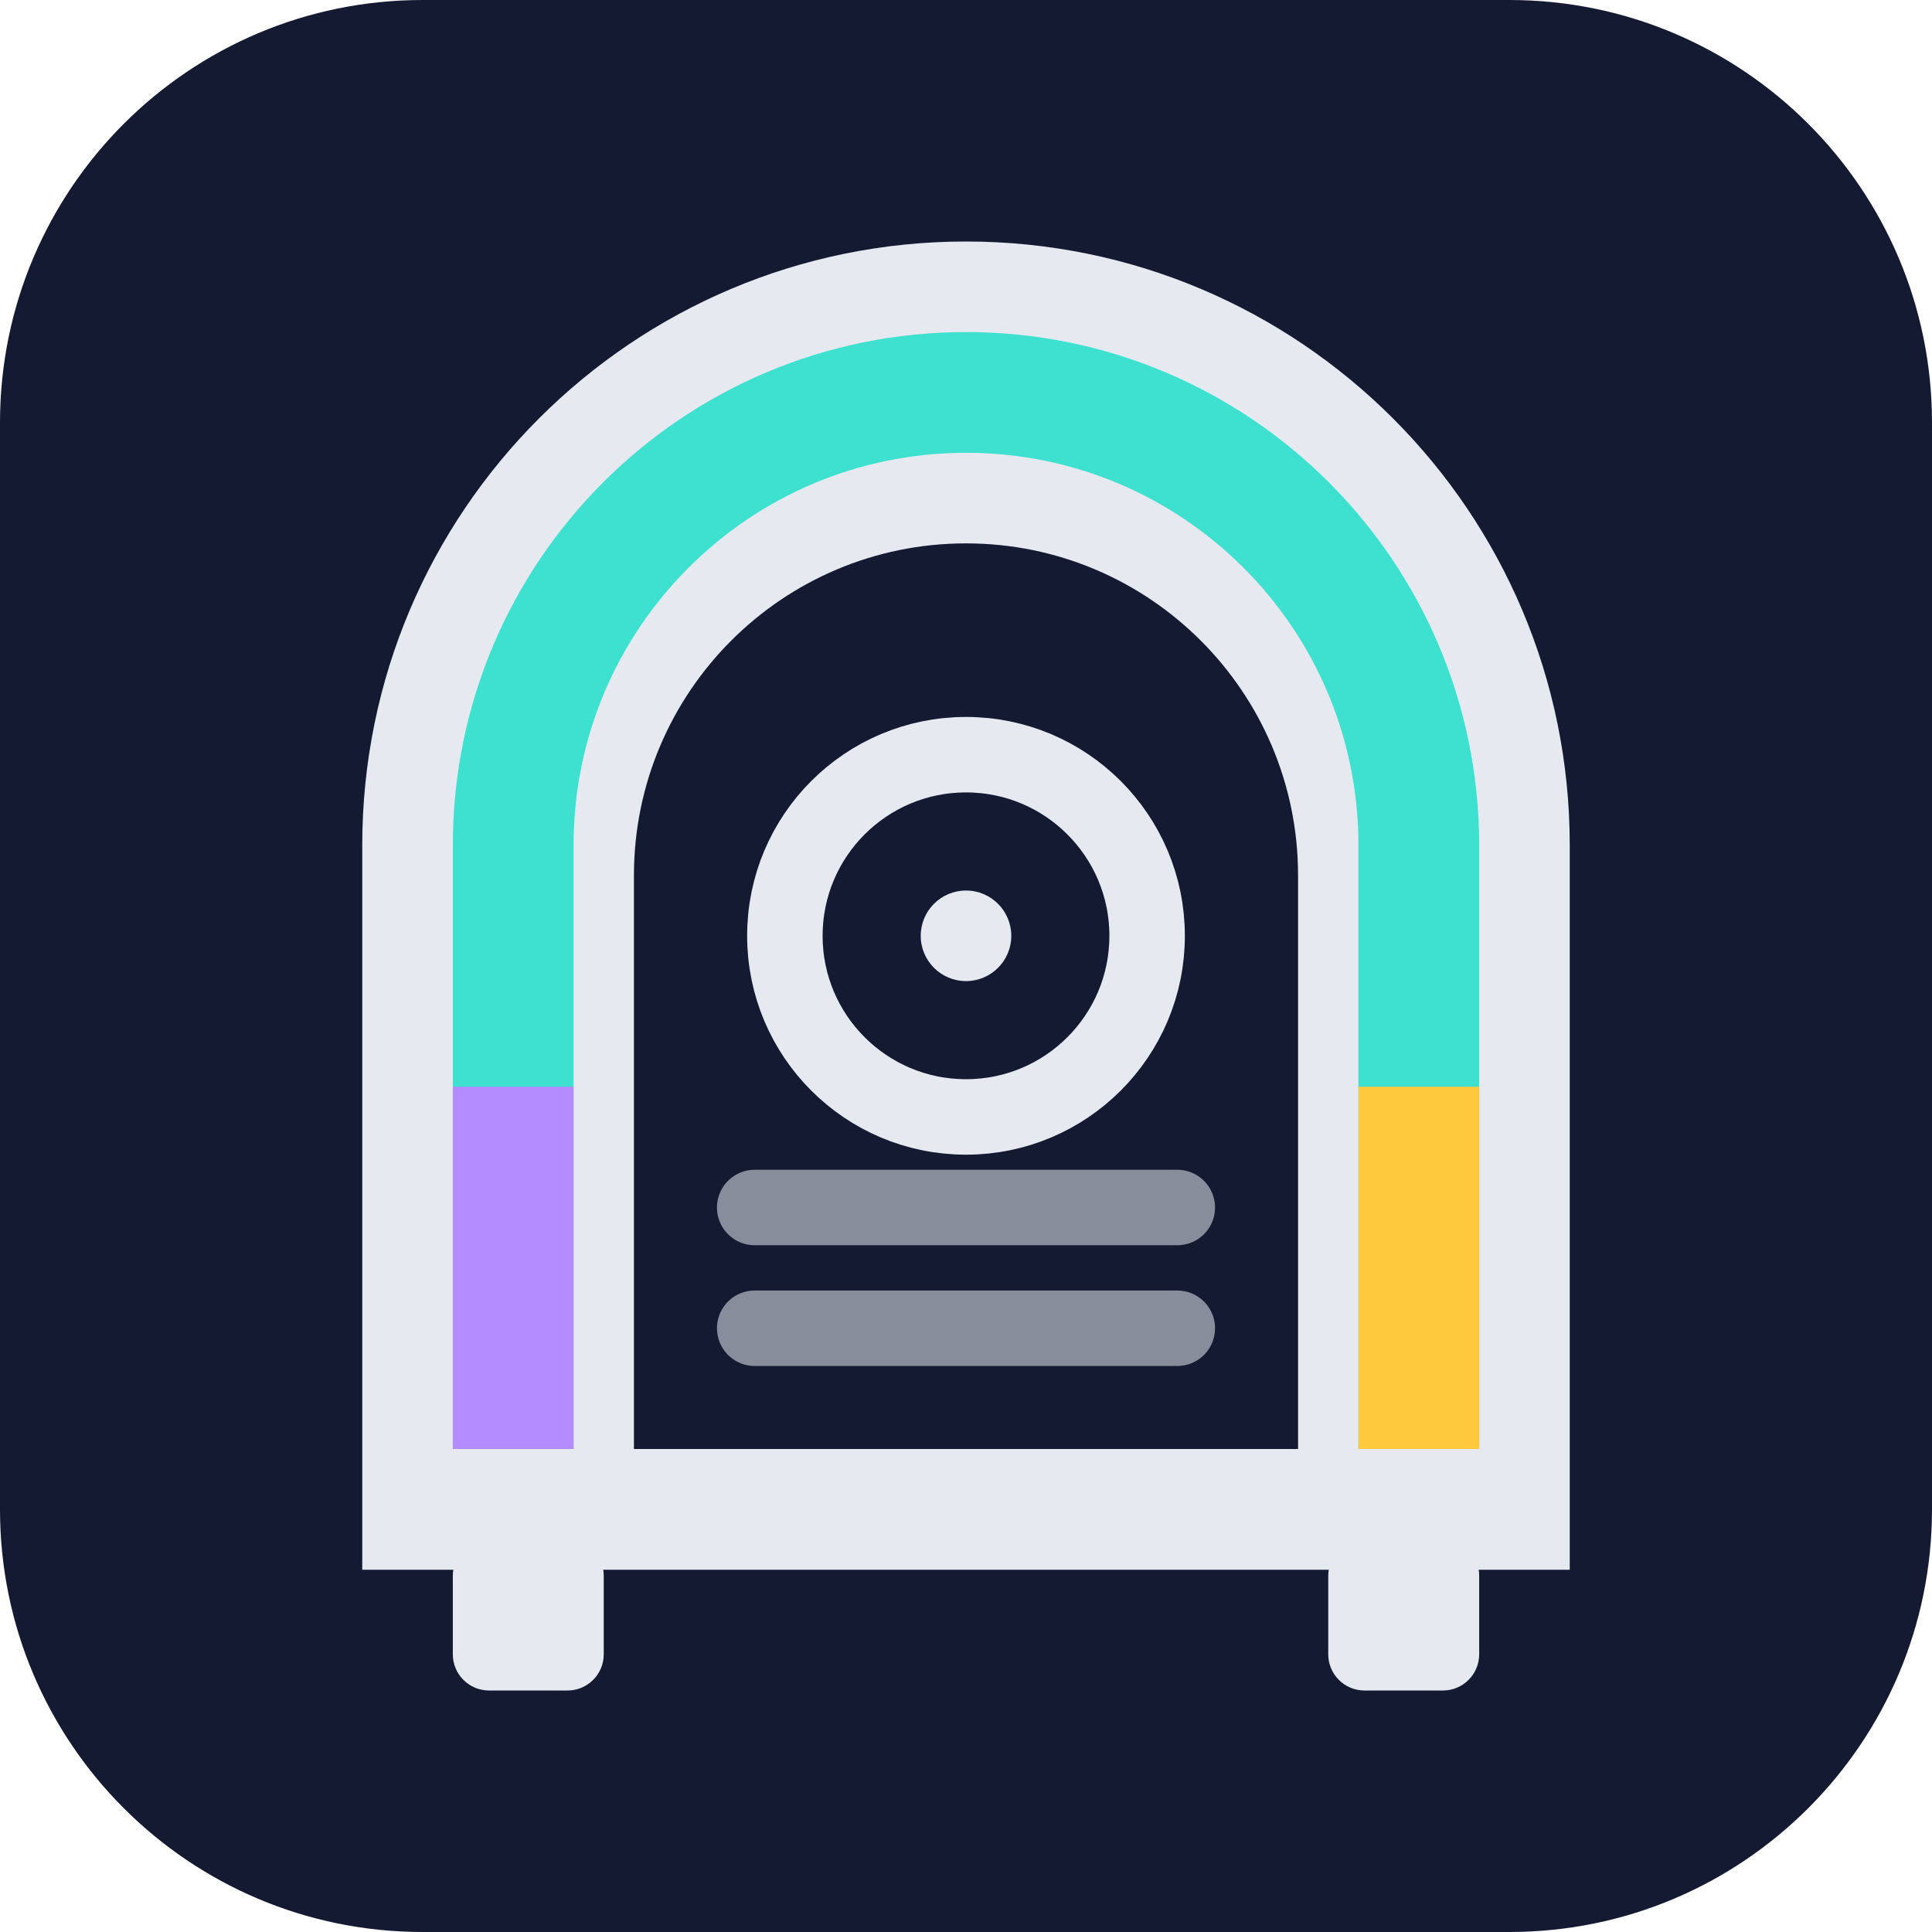
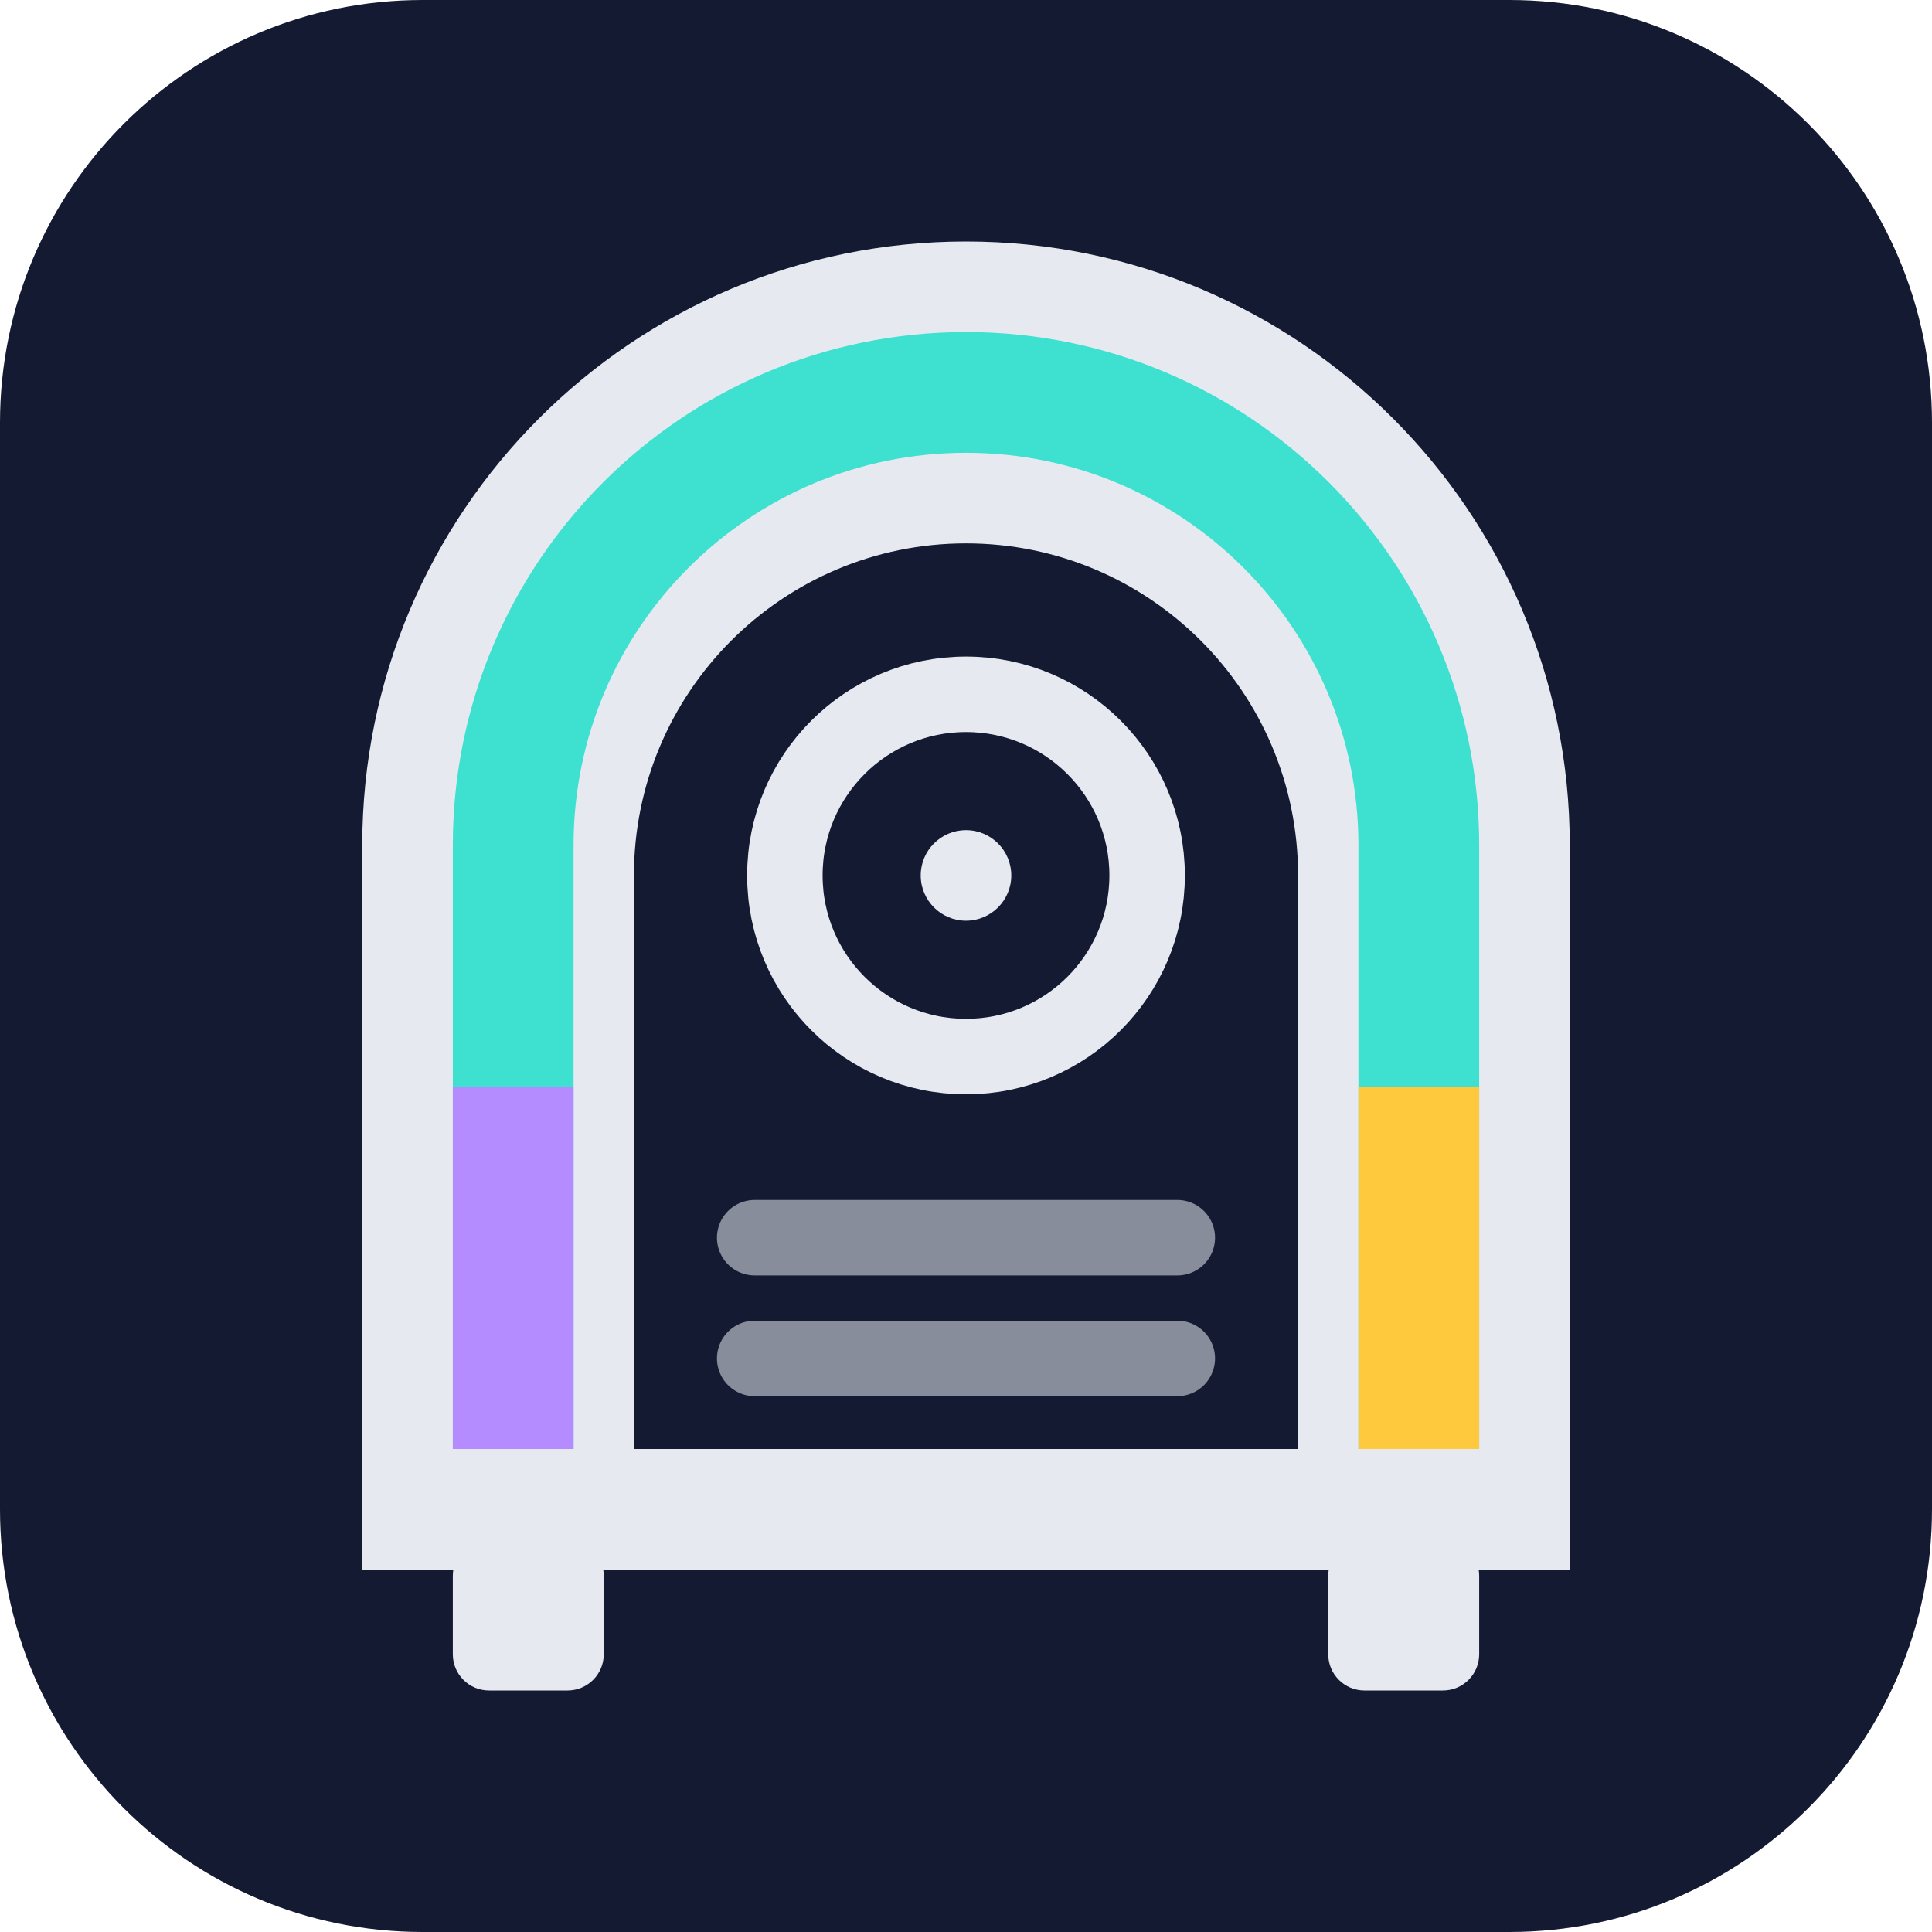
<svg xmlns="http://www.w3.org/2000/svg" width="64" height="64" viewBox="0 0 64 64">
  <rect width="64" height="64" rx="14" fill="#151a33" />
  <path d="M12 52V28a20 20 0 0 1 40 0v24z" fill="#e6eaf0" />
  <rect x="15" y="51" width="5" height="5" rx="1.2" fill="#e6eaf0" />
  <rect x="44" y="51" width="5" height="5" rx="1.2" fill="#e6eaf0" />
  <path d="M17 48V28a15 15 0 0 1 30 0v20" fill="none" stroke="#3ee0d0" stroke-width="4" />
  <path d="M17 48V36" stroke="#b48cff" stroke-width="4" />
  <path d="M47 48V36" stroke="#ffc93d" stroke-width="4" />
  <path d="M21 48V29a11 11 0 0 1 22 0v19z" fill="#151a33" />
-   <circle cx="32" cy="31" r="6" fill="none" stroke="#e6eaf0" stroke-width="2.5" />
-   <circle cx="32" cy="31" r="1.5" fill="#e6eaf0" />
-   <path d="M25 40h14M25 44h14" stroke="#e6eaf0" stroke-opacity=".55" stroke-width="2.5" stroke-linecap="round" />
+   <circle cx="32" cy="29" r="6" fill="none" stroke="#e6eaf0" stroke-width="2.5" />
+   <circle cx="32" cy="29" r="1.5" fill="#e6eaf0" />
+   <path d="M25 41h14M25 45h14" stroke="#e6eaf0" stroke-opacity=".55" stroke-width="2.5" stroke-linecap="round" />
</svg>
